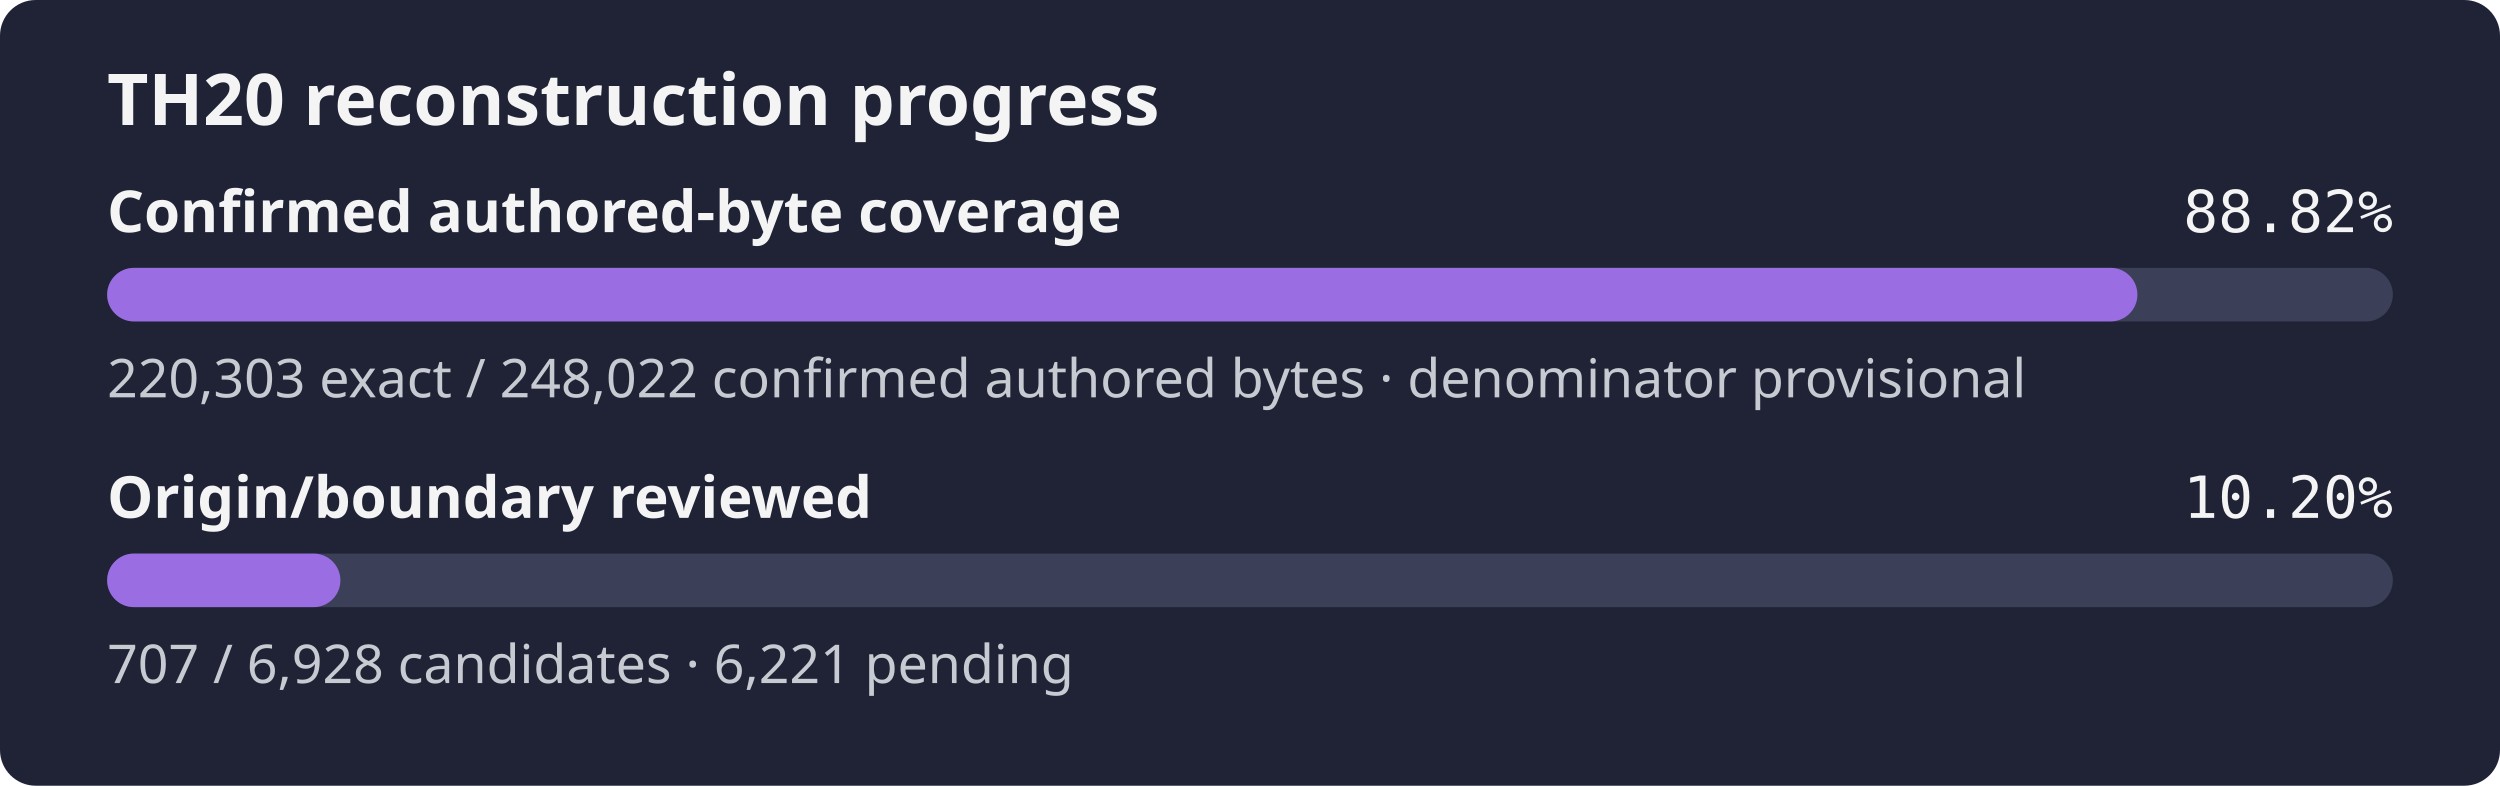
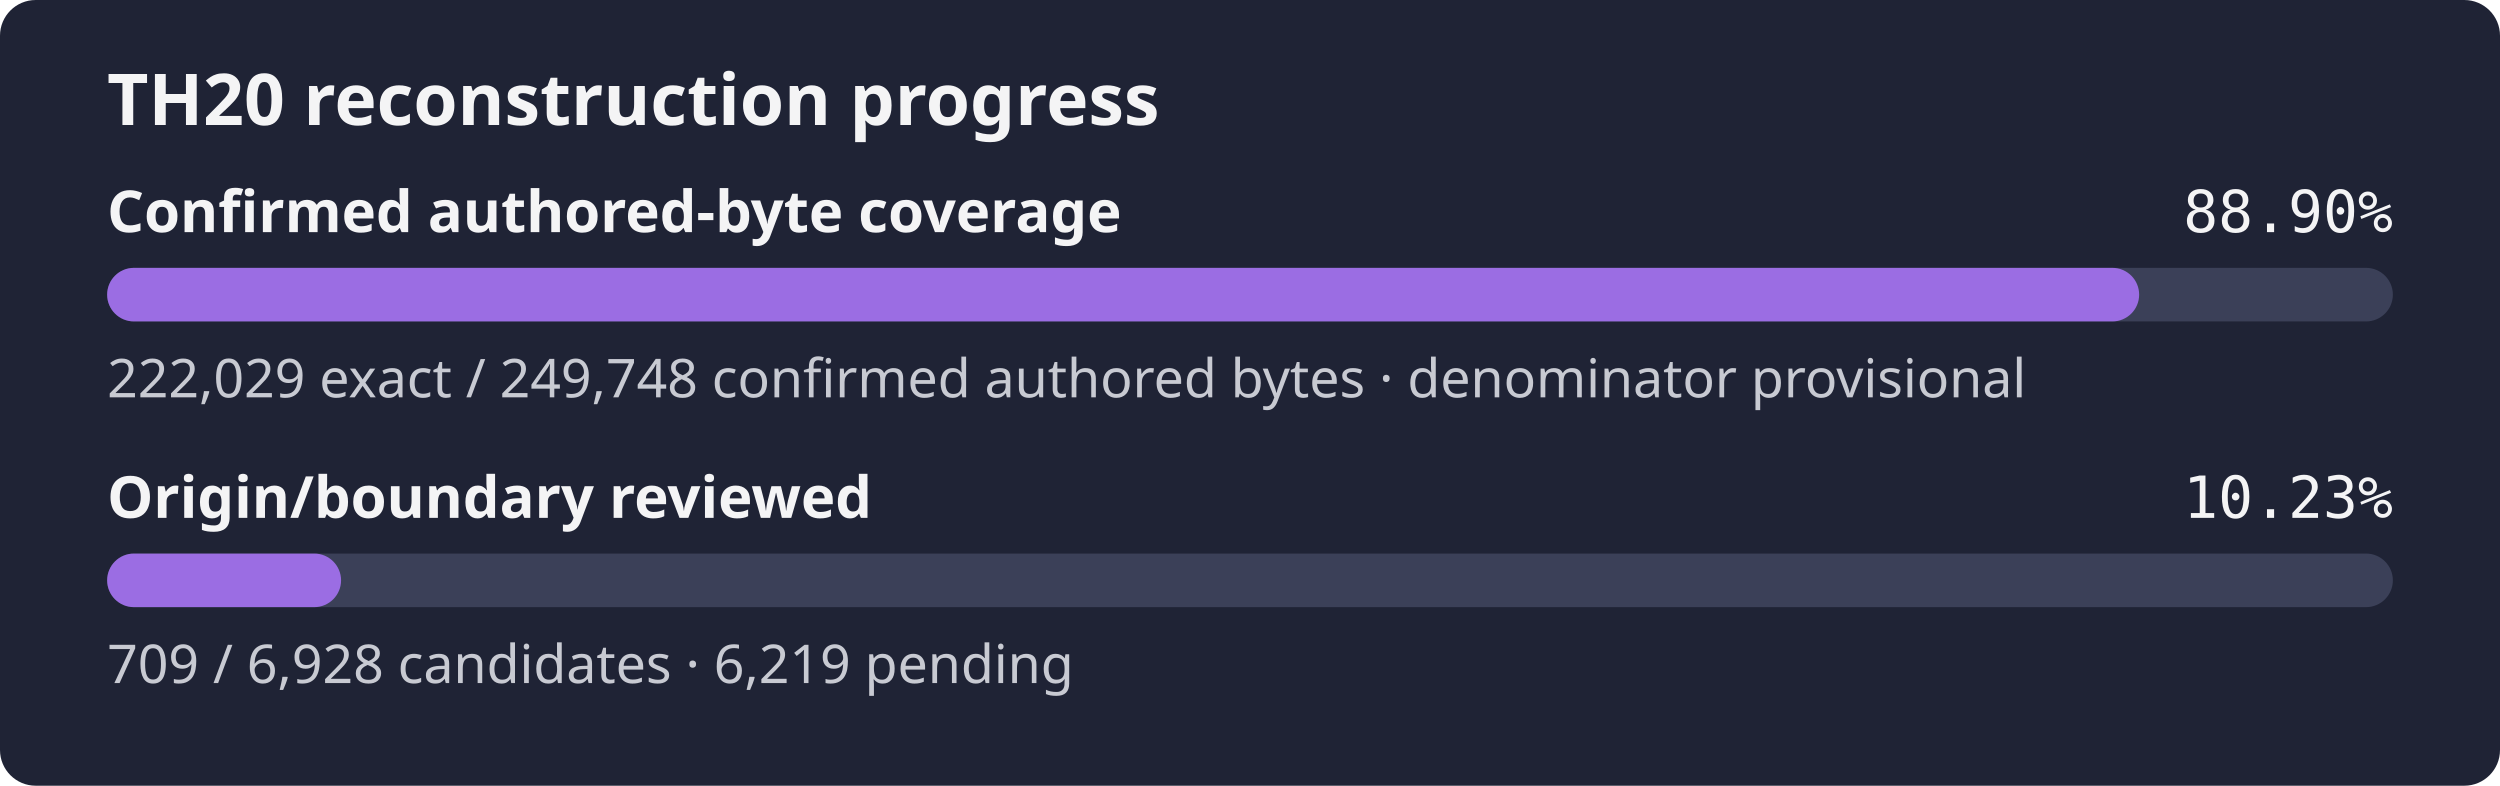
- <svg xmlns="http://www.w3.org/2000/svg" width="560" height="176" role="img" aria-label="TH20 reconstruction progress: 88.82% of the confirmed authored-byte set is exact, origin review 10.20%">
+ <svg xmlns="http://www.w3.org/2000/svg" width="560" height="176" role="img" aria-label="TH20 reconstruction progress: 88.90% of the confirmed authored-byte set is exact, origin review 10.23%">
  <rect width="560" height="176" rx="8" fill="#1f2335" />
  <text x="24" y="28" fill="#f4f4f5" font-family="sans-serif" font-size="16" font-weight="600">TH20 reconstruction progress</text>
  <text x="24" y="52" fill="#f4f4f5" font-family="sans-serif" font-size="13" font-weight="600">Confirmed authored-byte coverage</text>
-   <text x="536" y="52" fill="#f4f4f5" text-anchor="end" font-family="monospace" font-size="13">88.82%</text>
+   <text x="536" y="52" fill="#f4f4f5" text-anchor="end" font-family="monospace" font-size="13">88.90%</text>
  <rect x="24" y="60" width="512" height="12" rx="6" fill="#3b4058" />
-   <rect x="24" y="60" width="454.78" height="12" rx="6" fill="#9b6de3" />
-   <text x="24" y="89" fill="#c8cad2" font-family="sans-serif" font-size="12">220,303 exact / 248,022 confirmed authored bytes · denominator provisional</text>
+   <rect x="24" y="60" width="455.17" height="12" rx="6" fill="#9b6de3" />
+   <text x="24" y="89" fill="#c8cad2" font-family="sans-serif" font-size="12">222,029 exact / 249,748 confirmed authored bytes · denominator provisional</text>
  <text x="24" y="116" fill="#f4f4f5" font-family="sans-serif" font-size="13" font-weight="600">Origin/boundary reviewed</text>
-   <text x="536" y="116" fill="#f4f4f5" text-anchor="end" font-family="monospace" font-size="13">10.20%</text>
+   <text x="536" y="116" fill="#f4f4f5" text-anchor="end" font-family="monospace" font-size="13">10.23%</text>
  <rect x="24" y="124" width="512" height="12" rx="6" fill="#3b4058" />
-   <rect x="24" y="124" width="52.25" height="12" rx="6" fill="#9b6de3" />
-   <text x="24" y="153" fill="#c8cad2" font-family="sans-serif" font-size="12">707 / 6,928 candidates · 6,221 pending</text>
+   <rect x="24" y="124" width="52.40" height="12" rx="6" fill="#9b6de3" />
+   <text x="24" y="153" fill="#c8cad2" font-family="sans-serif" font-size="12">709 / 6,928 candidates · 6,219 pending</text>
</svg>
